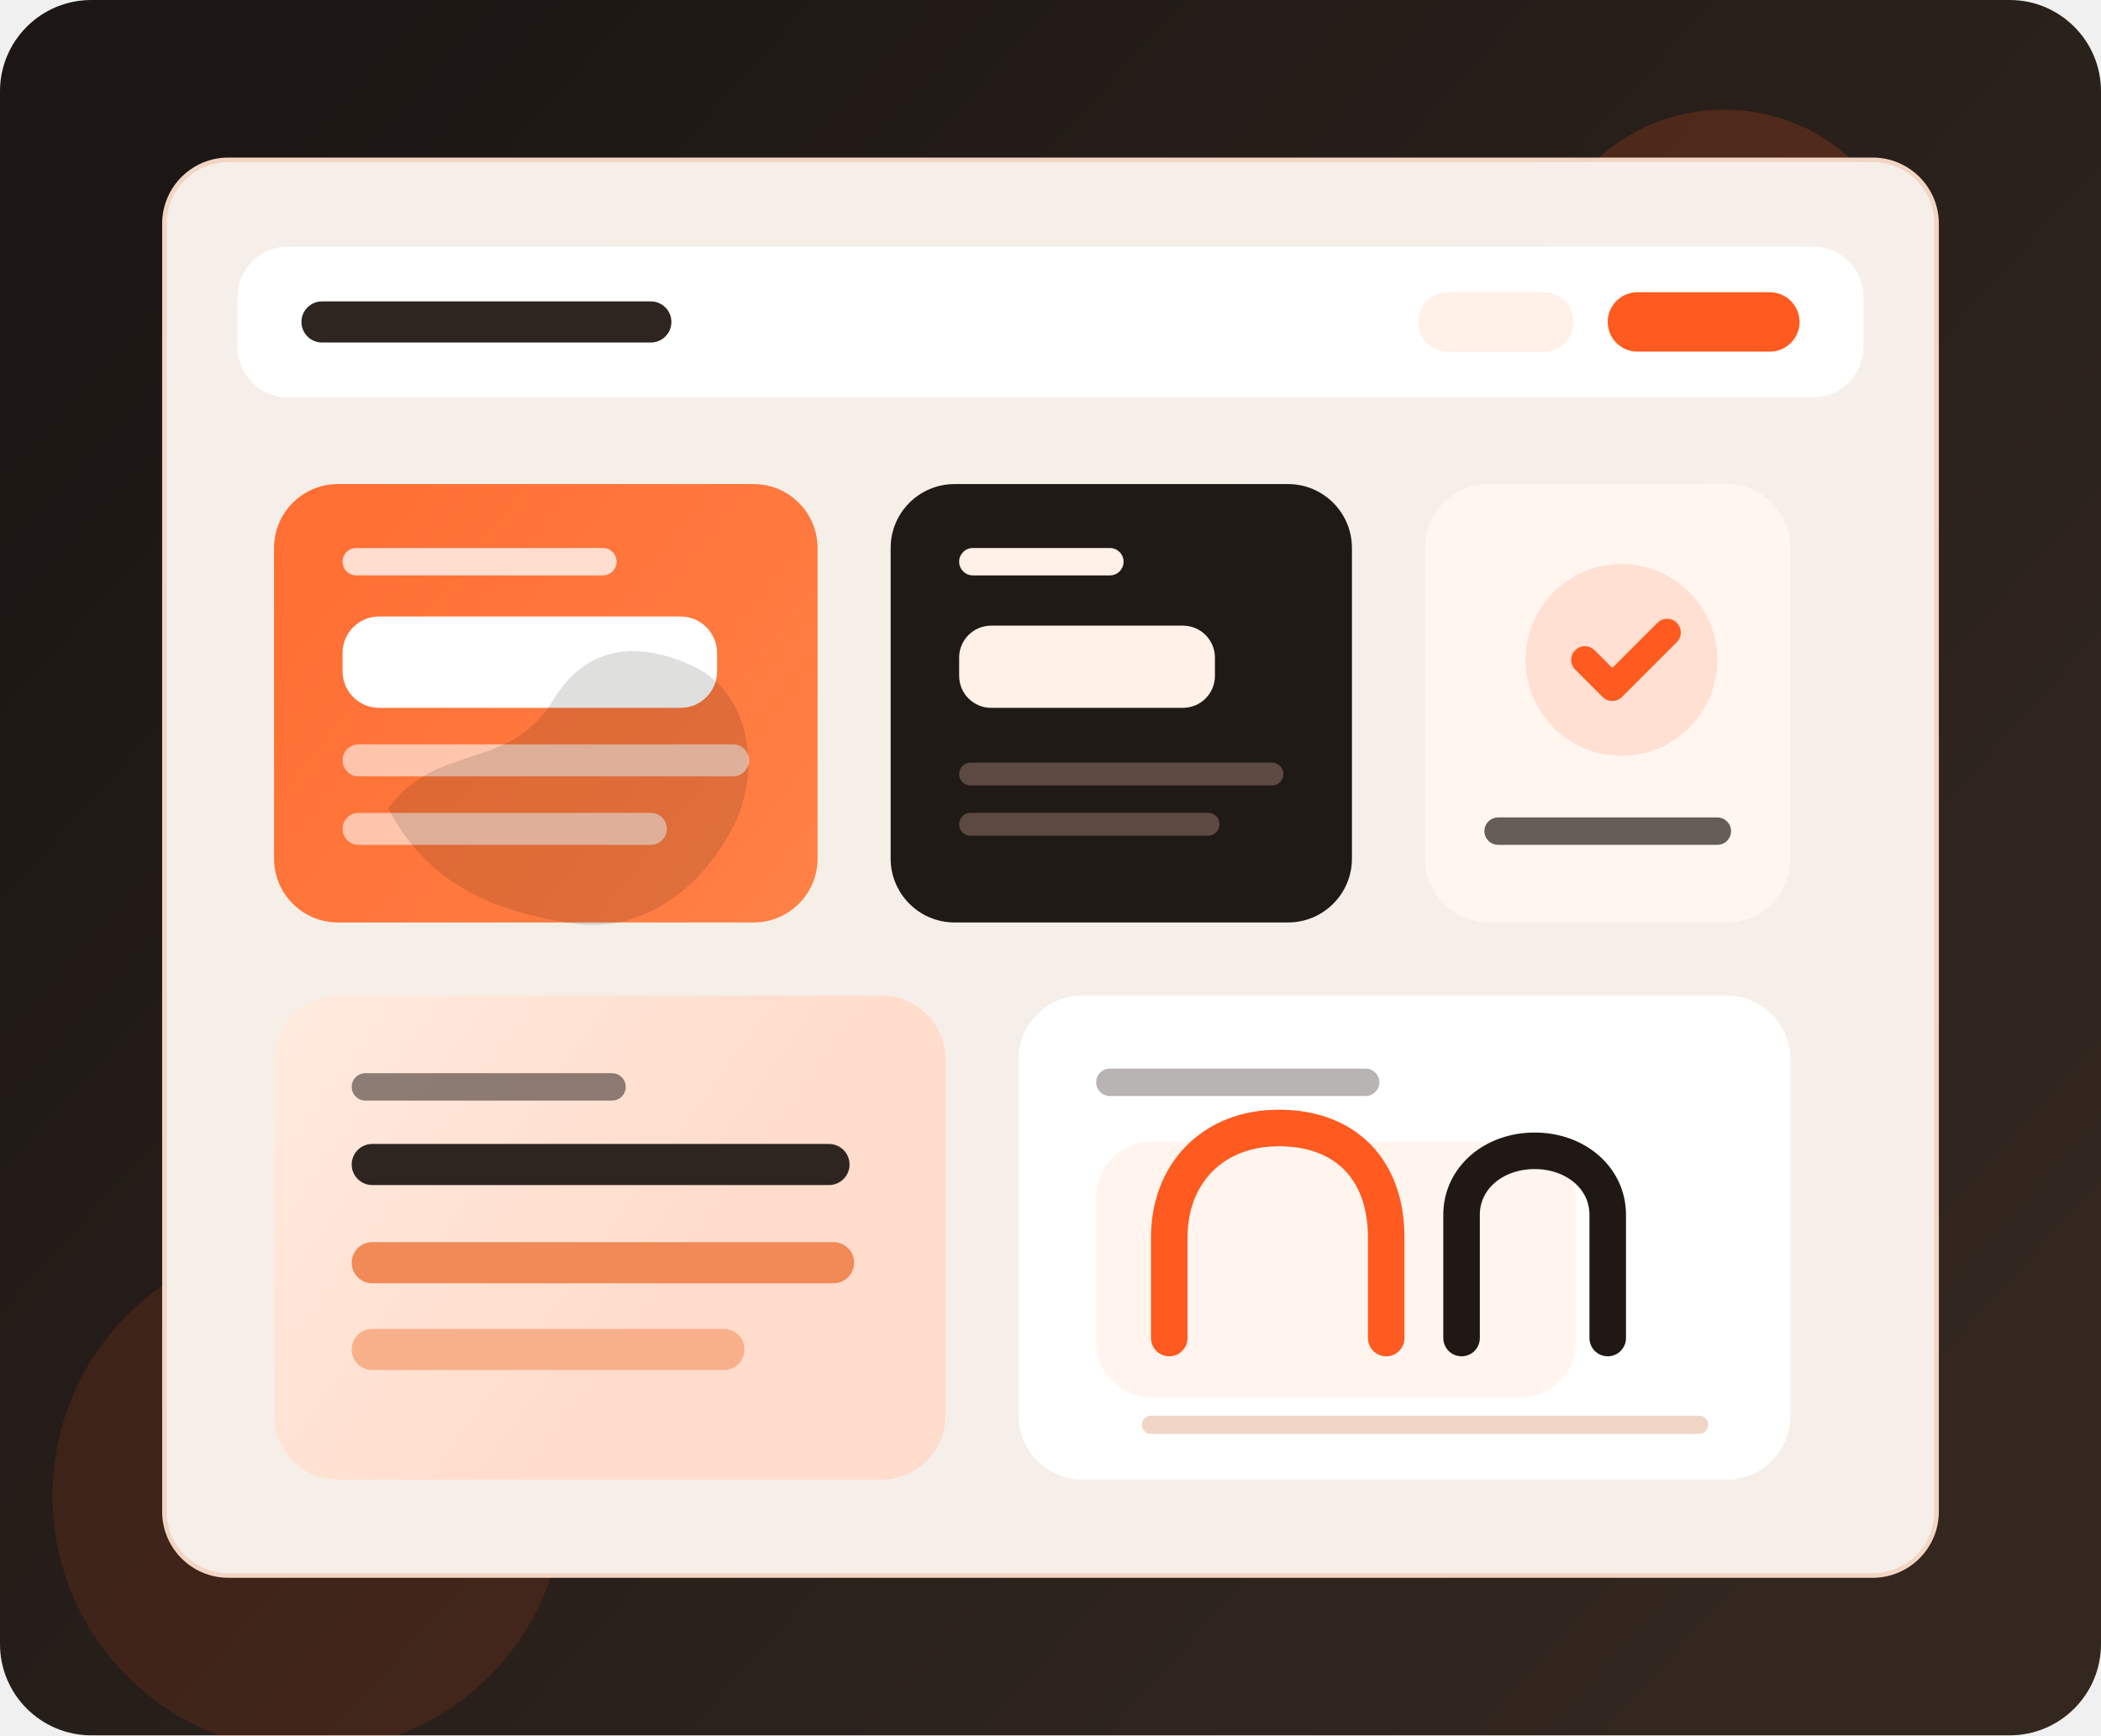
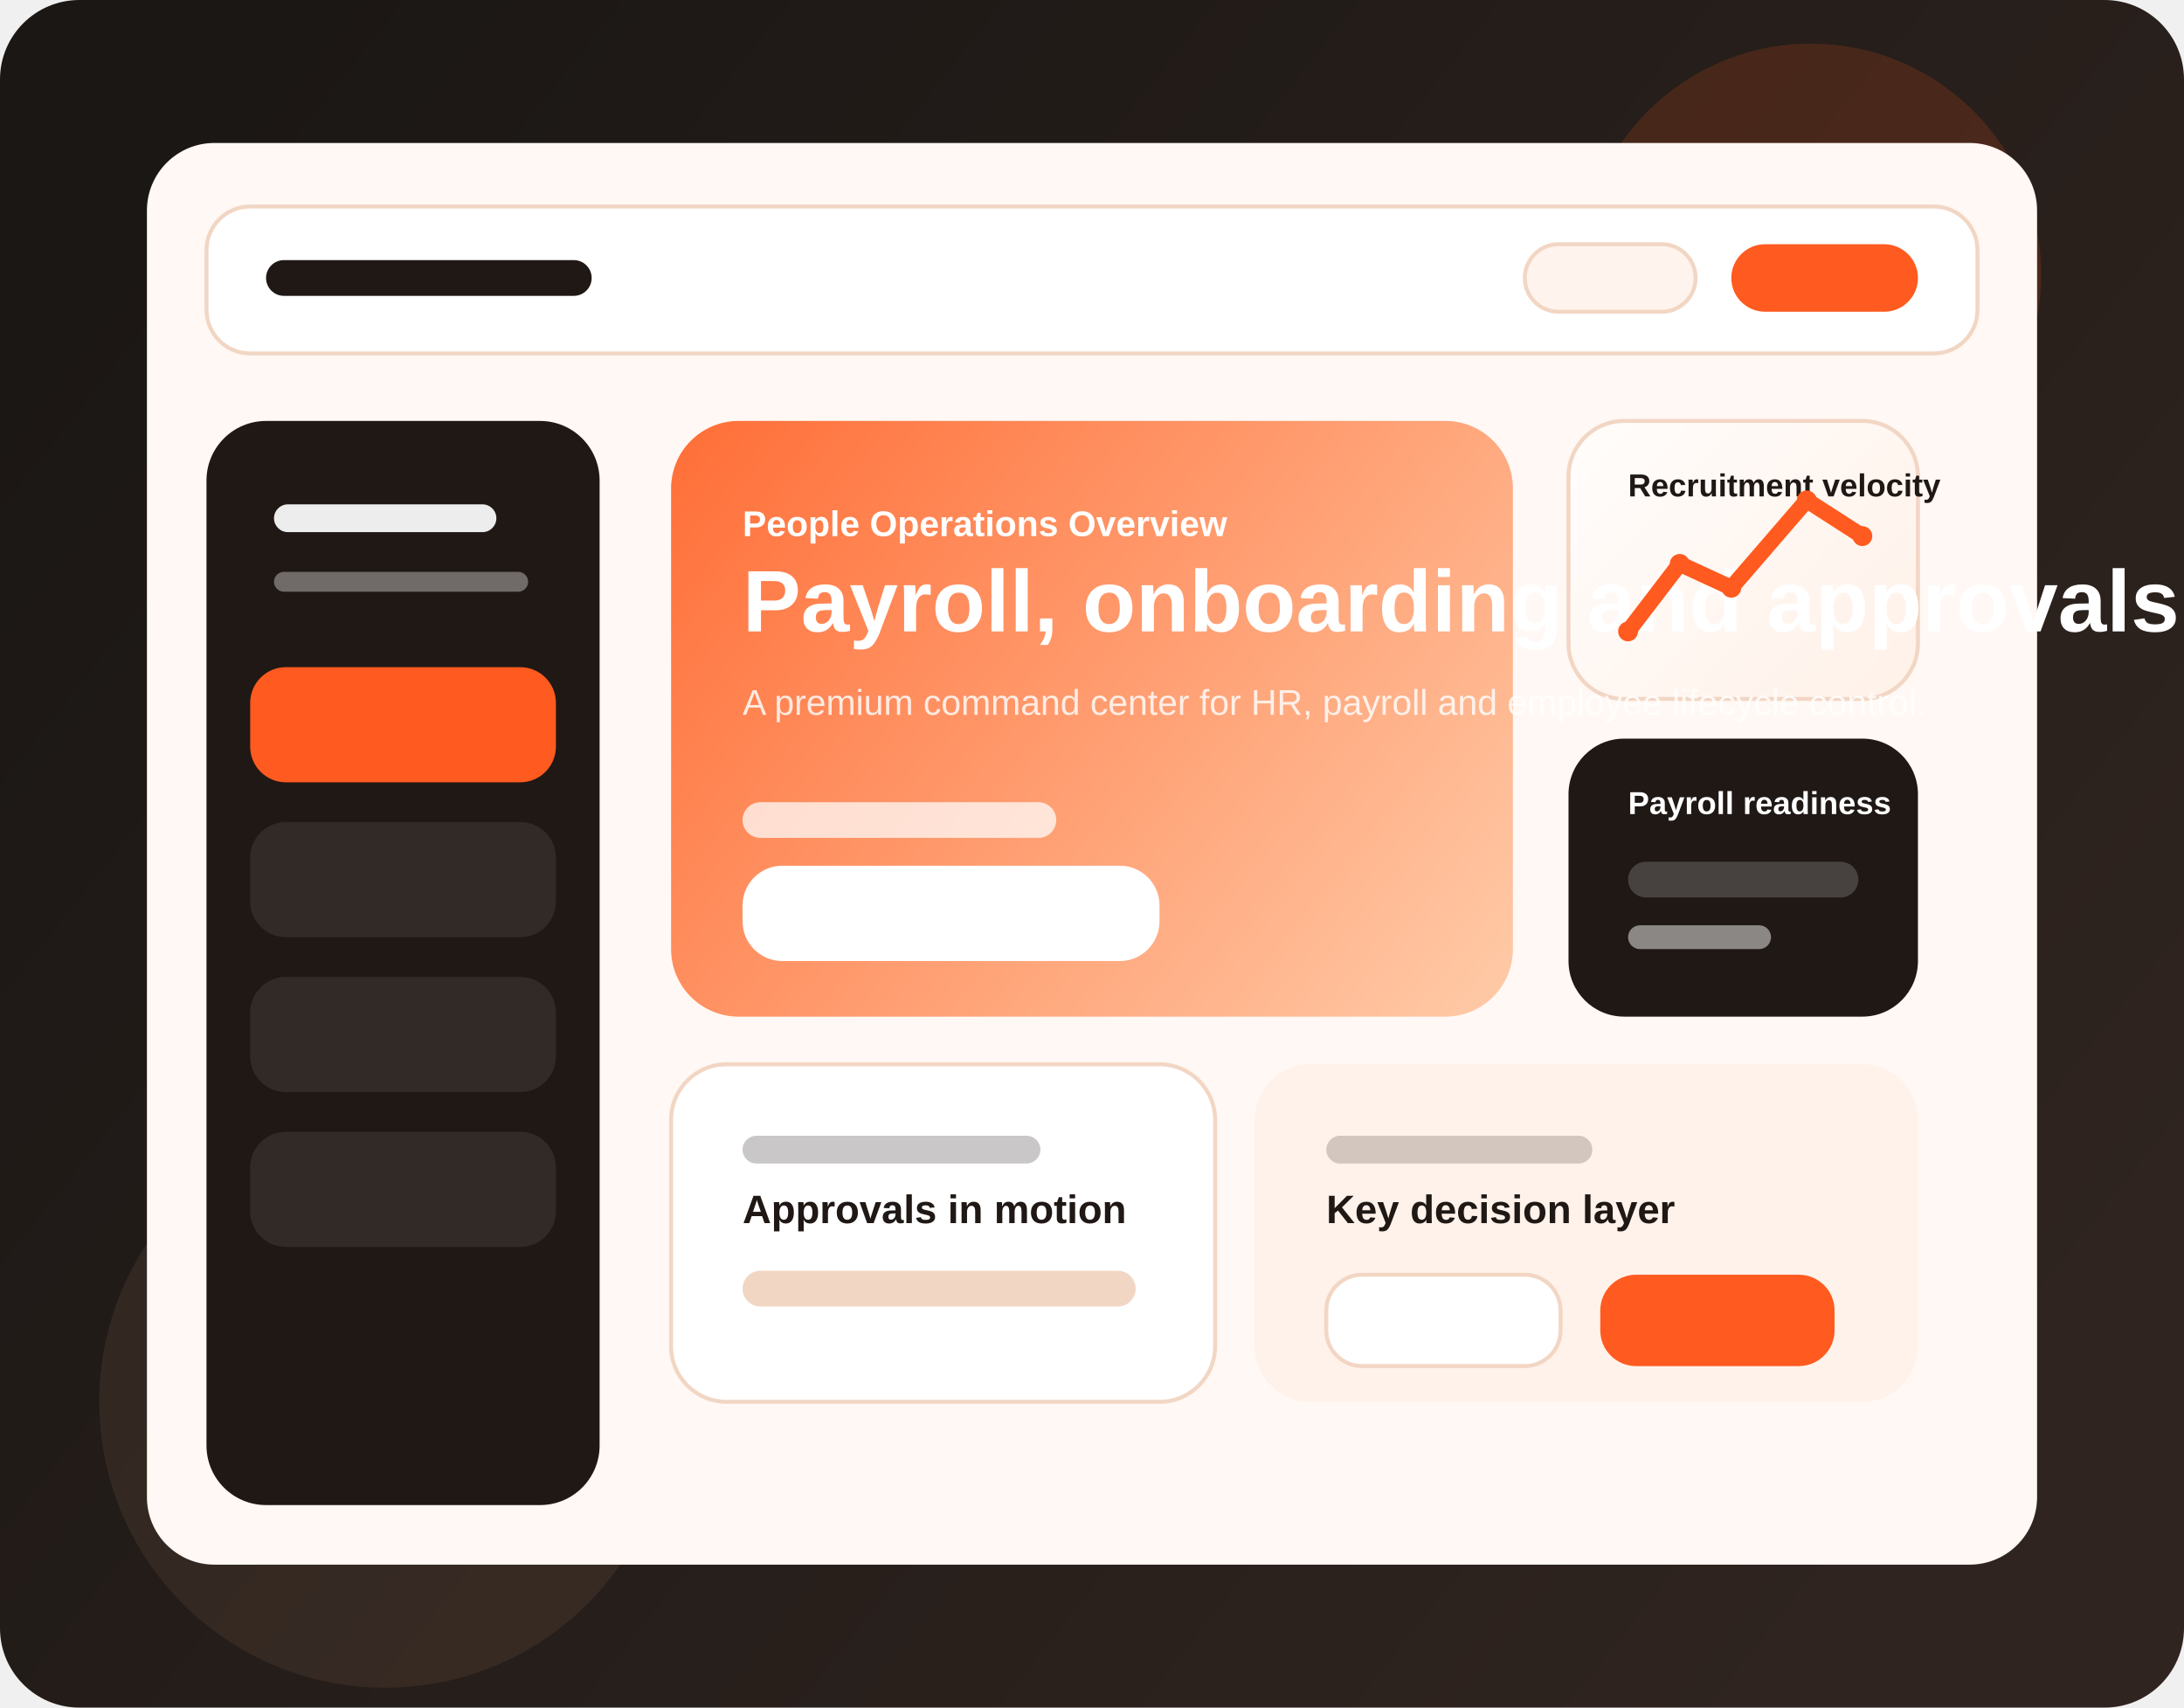
- <svg xmlns="http://www.w3.org/2000/svg" width="920" height="760" viewBox="0 0 920 760" fill="none">
+ <svg xmlns="http://www.w3.org/2000/svg" width="1100" height="860" viewBox="0 0 1100 860" fill="none">
  <defs>
-     <linearGradient id="bg" x1="108" y1="64" x2="796" y2="684" gradientUnits="userSpaceOnUse">
-       <stop stop-color="#1C1714" />
-       <stop offset="1" stop-color="#332720" />
+     <linearGradient id="heroBg" x1="98" y1="64" x2="975" y2="760" gradientUnits="userSpaceOnUse">
+       <stop stop-color="#1B1715" />
+       <stop offset="1" stop-color="#2F241F" />
    </linearGradient>
-     <linearGradient id="accent" x1="139" y1="111" x2="745" y2="591" gradientUnits="userSpaceOnUse">
-       <stop stop-color="#FF6A2E" />
-       <stop offset="1" stop-color="#FF9B63" />
+     <linearGradient id="heroAccent" x1="220" y1="184" x2="706" y2="572" gradientUnits="userSpaceOnUse">
+       <stop stop-color="#FF5A1F" />
+       <stop offset="1" stop-color="#FFCAA7" />
    </linearGradient>
-     <linearGradient id="soft" x1="164" y1="168" x2="438" y2="366" gradientUnits="userSpaceOnUse">
-       <stop stop-color="#FFF3EB" />
-       <stop offset="1" stop-color="#FFDCCB" />
+     <linearGradient id="heroGlass" x1="762" y1="184" x2="954" y2="364" gradientUnits="userSpaceOnUse">
+       <stop stop-color="#FFFFFF" />
+       <stop offset="1" stop-color="#FFF1E8" />
    </linearGradient>
  </defs>
-   <rect width="920" height="760" rx="40" fill="url(#bg)" />
-   <circle cx="755" cy="130" r="82" fill="#FF5A1F" fill-opacity="0.18" />
-   <circle cx="135" cy="655" r="112" fill="#FF5A1F" fill-opacity="0.12" />
-   <rect x="72" y="70" width="776" height="620" rx="28" fill="#FAF2EC" fill-opacity="0.98" />
-   <rect x="72" y="70" width="776" height="620" rx="28" stroke="#F3D5C4" stroke-width="2" />
-   <rect x="104" y="108" width="712" height="66" rx="22" fill="#FFFFFF" />
-   <rect x="132" y="132" width="162" height="18" rx="9" fill="#2E2521" />
-   <rect x="621" y="128" width="68" height="26" rx="13" fill="#FFF0E8" />
-   <rect x="704" y="128" width="84" height="26" rx="13" fill="#FF5A1F" />
-   <rect x="120" y="212" width="238" height="192" rx="28" fill="url(#accent)" />
-   <rect x="390" y="212" width="202" height="192" rx="28" fill="#201A17" />
-   <rect x="624" y="212" width="160" height="192" rx="28" fill="#FFF6F0" />
-   <rect x="120" y="436" width="294" height="212" rx="28" fill="url(#soft)" />
-   <rect x="446" y="436" width="338" height="212" rx="28" fill="#FFFFFF" />
-   <rect x="150" y="240" width="120" height="12" rx="6" fill="white" fill-opacity="0.76" />
-   <rect x="150" y="270" width="164" height="40" rx="16" fill="white" />
-   <rect x="150" y="326" width="178" height="14" rx="7" fill="white" fill-opacity="0.58" />
-   <rect x="150" y="356" width="142" height="14" rx="7" fill="white" fill-opacity="0.58" />
-   <path d="M170 354C191 325 223 338 242 307C258 280 283 282 304 292C329 304 334 339 320 364C306 390 280 410 248 404C210 398 185 383 170 354Z" fill="#1C1714" fill-opacity="0.14" />
-   <rect x="420" y="240" width="72" height="12" rx="6" fill="#FFF0E8" />
-   <rect x="420" y="274" width="112" height="36" rx="14" fill="#FFF0E8" />
-   <rect x="420" y="334" width="142" height="10" rx="5" fill="#5C4A42" />
-   <rect x="420" y="356" width="114" height="10" rx="5" fill="#5C4A42" />
-   <circle cx="710" cy="289" r="42" fill="#FF5A1F" fill-opacity="0.14" />
-   <path d="M694 289L706 301L730 277" stroke="#FF5A1F" stroke-width="12" stroke-linecap="round" stroke-linejoin="round" />
-   <rect x="650" y="358" width="108" height="12" rx="6" fill="#2C231F" fill-opacity="0.72" />
-   <rect x="154" y="470" width="120" height="12" rx="6" fill="#2E2521" fill-opacity="0.55" />
-   <rect x="154" y="501" width="218" height="18" rx="9" fill="#2E2521" />
-   <rect x="154" y="544" width="220" height="18" rx="9" fill="#F18A57" />
-   <rect x="154" y="582" width="172" height="18" rx="9" fill="#F8B08B" />
-   <rect x="480" y="468" width="124" height="12" rx="6" fill="#2E2521" fill-opacity="0.34" />
-   <rect x="480" y="500" width="210" height="112" rx="24" fill="#FFF5EE" />
-   <path d="M512 586V542C512 514 531 494 560 494C589 494 607 512 607 542V586" stroke="#FF5A1F" stroke-width="16" stroke-linecap="round" />
-   <path d="M640 586V532C640 516 654 504 672 504C690 504 704 516 704 532V586" stroke="#1F1815" stroke-width="16" stroke-linecap="round" />
-   <rect x="500" y="620" width="248" height="8" rx="4" fill="#F0D5C6" />
+   <rect width="1100" height="860" rx="40" fill="url(#heroBg)" />
+   <circle cx="912" cy="138" r="116" fill="#FF5A1F" fill-opacity="0.16" />
+   <circle cx="194" cy="706" r="144" fill="#FFB78D" fill-opacity="0.08" />
+   <rect x="74" y="72" width="952" height="716" rx="34" fill="#FFF8F4" />
+   <rect x="104" y="104" width="892" height="74" rx="22" fill="#FFFFFF" stroke="#F2D6C4" stroke-width="2" />
+   <rect x="134" y="131" width="164" height="18" rx="9" fill="#1F1815" />
+   <rect x="768" y="123" width="86" height="34" rx="17" fill="#FFF4ED" stroke="#F2D6C4" stroke-width="2" />
+   <rect x="872" y="123" width="94" height="34" rx="17" fill="#FF5A1F" />
+   <rect x="104" y="212" width="198" height="546" rx="30" fill="#1F1815" />
+   <rect x="138" y="254" width="112" height="14" rx="7" fill="#FFFFFF" fill-opacity="0.92" />
+   <rect x="138" y="288" width="128" height="10" rx="5" fill="#FFFFFF" fill-opacity="0.36" />
+   <rect x="126" y="336" width="154" height="58" rx="18" fill="#FF5A1F" />
+   <rect x="126" y="414" width="154" height="58" rx="18" fill="#FFFFFF" fill-opacity="0.08" />
+   <rect x="126" y="492" width="154" height="58" rx="18" fill="#FFFFFF" fill-opacity="0.08" />
+   <rect x="126" y="570" width="154" height="58" rx="18" fill="#FFFFFF" fill-opacity="0.08" />
+   <rect x="338" y="212" width="424" height="300" rx="34" fill="url(#heroAccent)" />
+   <rect x="790" y="212" width="176" height="140" rx="28" fill="url(#heroGlass)" stroke="#F2D6C4" stroke-width="2" />
+   <rect x="790" y="372" width="176" height="140" rx="28" fill="#1F1815" />
+   <rect x="338" y="536" width="274" height="170" rx="28" fill="#FFFFFF" stroke="#F2D6C4" stroke-width="2" />
+   <rect x="632" y="536" width="334" height="170" rx="28" fill="#FFF2EA" />
+   <text x="374" y="270" fill="#FFFFFF" font-family="Space Grotesk, Arial" font-size="18" font-weight="700">People Operations Overview</text>
+   <text x="374" y="318" fill="#FFFFFF" font-family="Space Grotesk, Arial" font-size="44" font-weight="700">Payroll, onboarding and approvals</text>
+   <text x="374" y="360" fill="#FFFFFF" font-family="Manrope, Arial" font-size="18" opacity="0.82">A premium command center for HR, payroll and employee lifecycle control.</text>
+   <rect x="374" y="404" width="158" height="18" rx="9" fill="#FFFFFF" fill-opacity="0.72" />
+   <rect x="374" y="436" width="210" height="48" rx="20" fill="#FFFFFF" />
+   <text x="820" y="250" fill="#1F1815" font-family="Space Grotesk, Arial" font-size="16" font-weight="700">Recruitment velocity</text>
+   <path d="M820 318L846 284L872 296L910 252L938 270" stroke="#FF5A1F" stroke-width="8" stroke-linecap="round" stroke-linejoin="round" />
+   <circle cx="820" cy="318" r="5" fill="#FF5A1F" />
+   <circle cx="846" cy="284" r="5" fill="#FF5A1F" />
+   <circle cx="872" cy="296" r="5" fill="#FF5A1F" />
+   <circle cx="910" cy="252" r="5" fill="#FF5A1F" />
+   <circle cx="938" cy="270" r="5" fill="#FF5A1F" />
+   <text x="820" y="410" fill="#FFFFFF" font-family="Space Grotesk, Arial" font-size="16" font-weight="700">Payroll readiness</text>
+   <rect x="820" y="434" width="116" height="18" rx="9" fill="#FFFFFF" fill-opacity="0.18" />
+   <rect x="820" y="466" width="72" height="12" rx="6" fill="#FFFFFF" fill-opacity="0.48" />
+   <rect x="374" y="572" width="150" height="14" rx="7" fill="#1F1815" fill-opacity="0.24" />
+   <text x="374" y="616" fill="#1F1815" font-family="Space Grotesk, Arial" font-size="20" font-weight="700">Approvals in motion</text>
+   <rect x="374" y="640" width="198" height="18" rx="9" fill="#F2D6C4" />
+   <rect x="668" y="572" width="134" height="14" rx="7" fill="#1F1815" fill-opacity="0.2" />
+   <text x="668" y="616" fill="#1F1815" font-family="Space Grotesk, Arial" font-size="20" font-weight="700">Key decision layer</text>
+   <rect x="668" y="642" width="118" height="46" rx="18" fill="#FFFFFF" stroke="#F2D6C4" stroke-width="2" />
+   <rect x="806" y="642" width="118" height="46" rx="18" fill="#FF5A1F" />
</svg>
